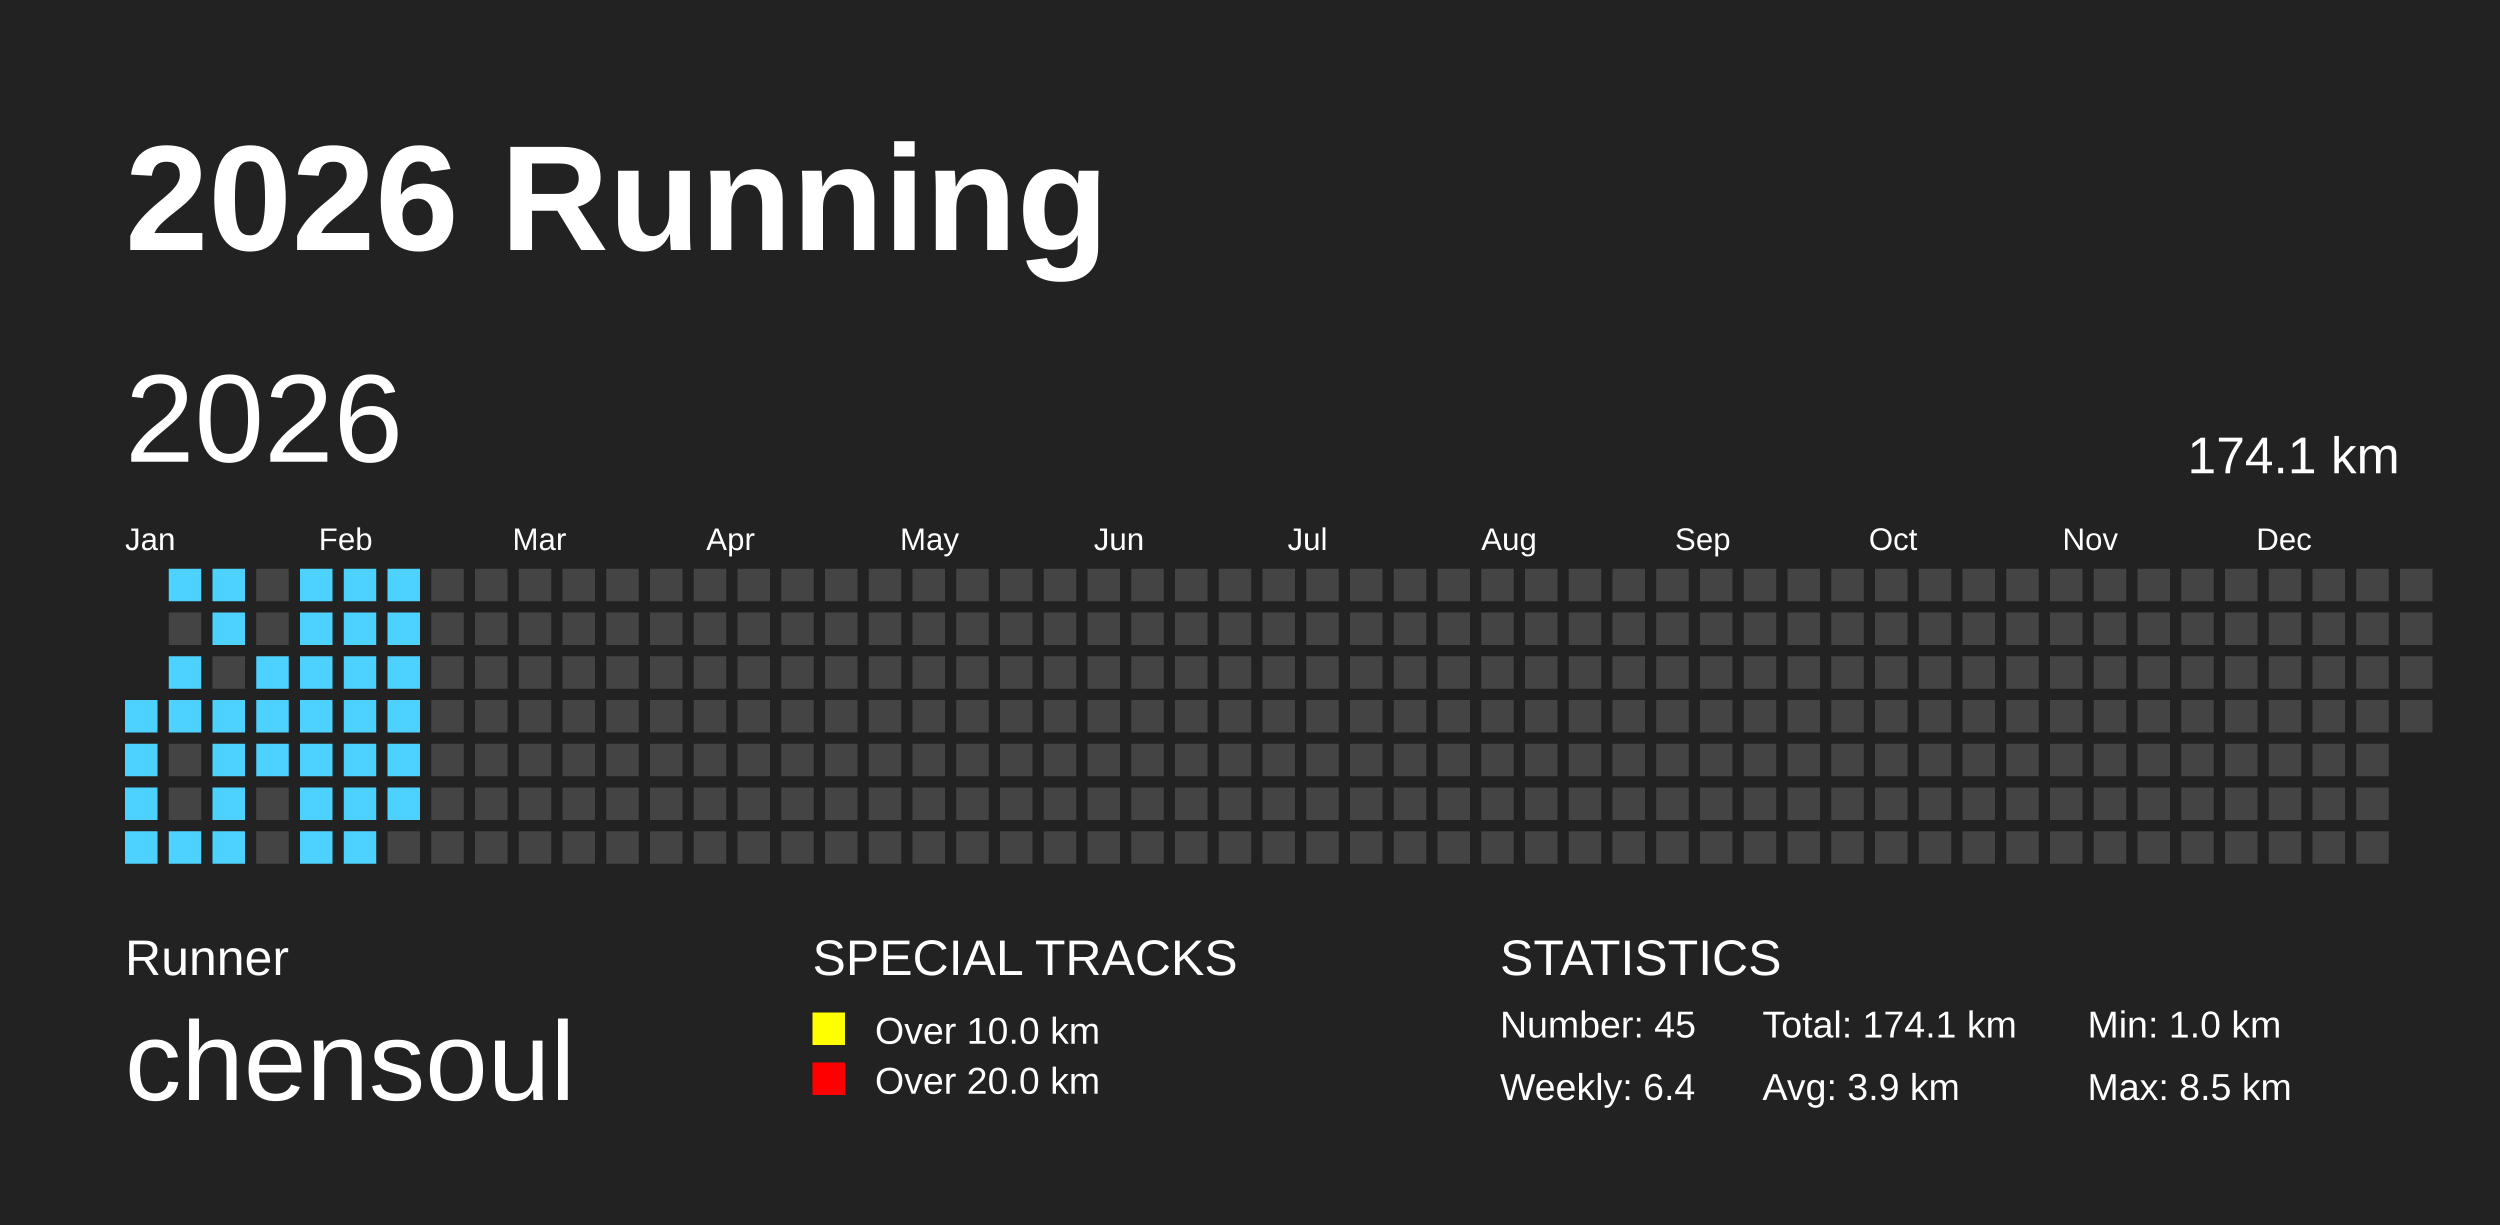
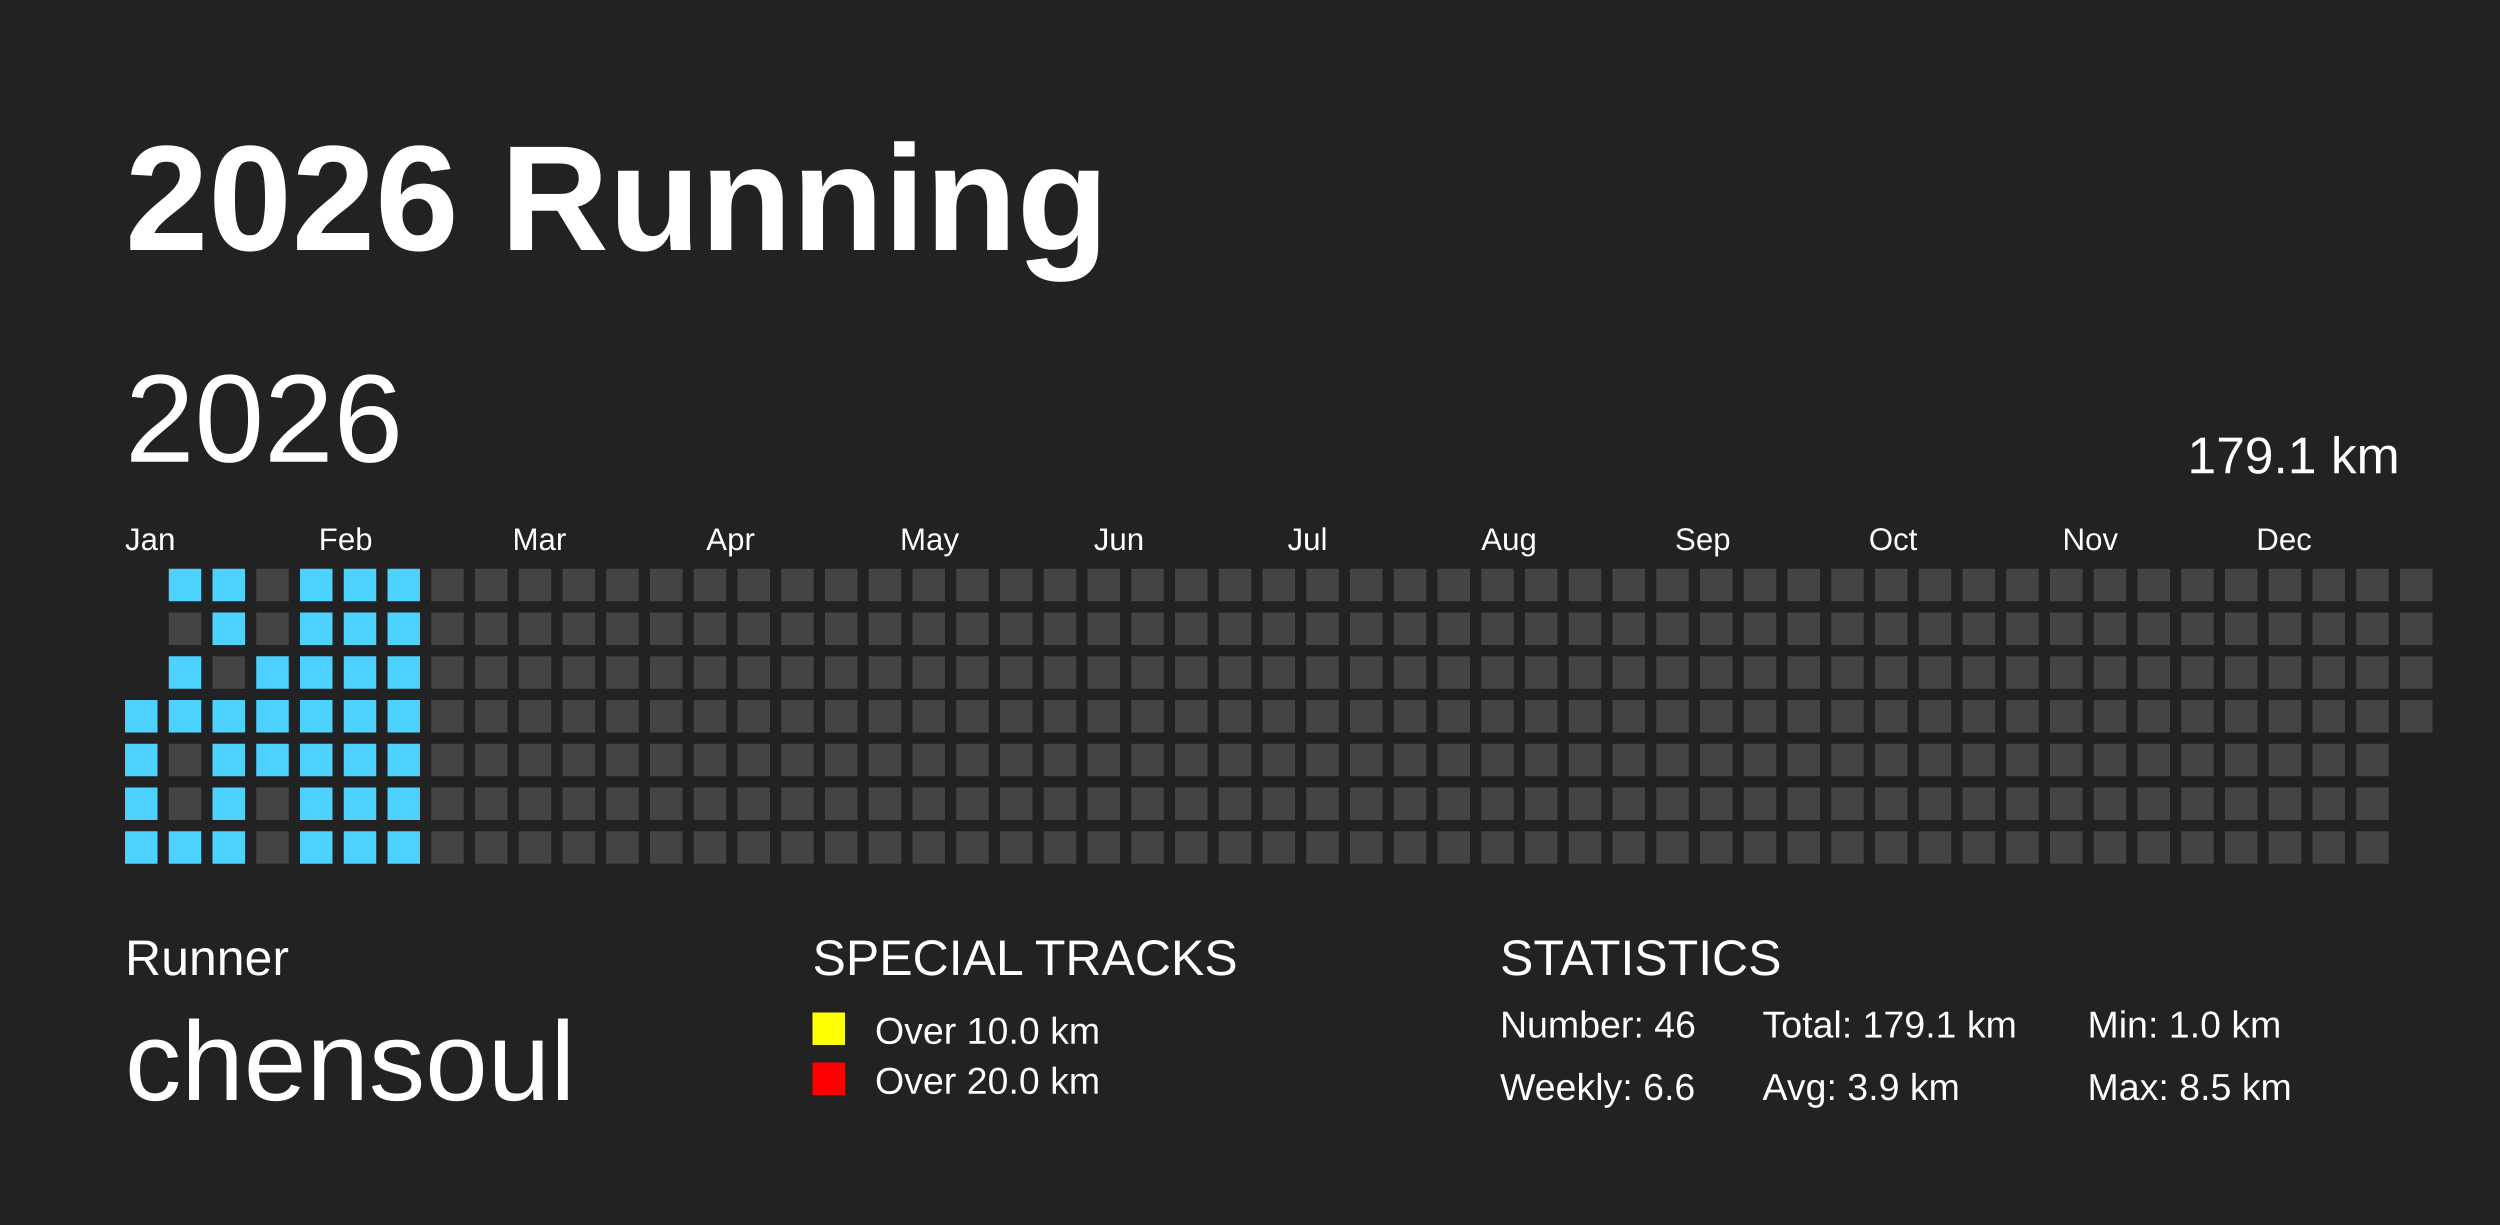
<svg xmlns="http://www.w3.org/2000/svg" baseProfile="full" height="98mm" version="1.1" viewBox="0,0,200,98" width="200mm">
  <defs />
  <rect fill="#222222" height="98" width="200" x="0" y="0" />
  <text fill="#FFFFFF" style="font-size:12px; font-family:Arial; font-weight:bold;" x="10" y="20">2026 Running</text>
  <text fill="#FFFFFF" style="font-size:4px; font-family:Arial" x="10" y="78">Runner</text>
  <text fill="#FFFFFF" style="font-size:9px; font-family:Arial" x="10" y="88">chensoul</text>
  <text fill="#FFFFFF" style="font-size:4px; font-family:Arial" x="65" y="78">SPECIAL TRACKS</text>
  <rect fill="yellow" height="2.6" width="2.6" x="65" y="81" />
  <text fill="#FFFFFF" style="font-size:3px; font-family:Arial" x="70" y="83.5">Over 10.0 km</text>
  <rect fill="red" height="2.6" width="2.6" x="65" y="85" />
  <text fill="#FFFFFF" style="font-size:3px; font-family:Arial" x="70" y="87.5">Over 20.0 km</text>
  <text fill="#FFFFFF" style="font-size:4px; font-family:Arial" x="120" y="78">STATISTICS</text>
-   <text fill="#FFFFFF" style="font-size:3px; font-family:Arial" x="120" y="83">Number: 45</text>
-   <text fill="#FFFFFF" style="font-size:3px; font-family:Arial" x="120" y="88">Weekly: 6.4</text>
-   <text fill="#FFFFFF" style="font-size:3px; font-family:Arial" x="141" y="83">Total: 174.1 km</text>
+   <text fill="#FFFFFF" style="font-size:3px; font-family:Arial" x="120" y="83">Number: 46</text>
+   <text fill="#FFFFFF" style="font-size:3px; font-family:Arial" x="120" y="88">Weekly: 6.6</text>
+   <text fill="#FFFFFF" style="font-size:3px; font-family:Arial" x="141" y="83">Total: 179.1 km</text>
  <text fill="#FFFFFF" style="font-size:3px; font-family:Arial" x="141" y="88">Avg: 3.9 km</text>
  <text fill="#FFFFFF" style="font-size:3px; font-family:Arial" x="167" y="83">Min: 1.0 km</text>
  <text fill="#FFFFFF" style="font-size:3px; font-family:Arial" x="167" y="88">Max: 8.5 km</text>
  <text dominant-baseline="hanging" fill="#FFFFFF" style="font-size:10.0px; font-family:Arial;" x="10" y="30">2026</text>
-   <text dominant-baseline="hanging" fill="#FFFFFF" style="font-size:4.125px; font-family:Arial;" x="175" y="35">174.1 km</text>
+   <text dominant-baseline="hanging" fill="#FFFFFF" style="font-size:4.125px; font-family:Arial;" x="175" y="35">179.1 km</text>
  <text fill="#FFFFFF" style="font-size:2.5px; font-family:Arial" x="10.0" y="44">Jan</text>
  <text fill="#FFFFFF" style="font-size:2.5px; font-family:Arial" x="25.5" y="44">Feb</text>
  <text fill="#FFFFFF" style="font-size:2.5px; font-family:Arial" x="41.0" y="44">Mar</text>
  <text fill="#FFFFFF" style="font-size:2.5px; font-family:Arial" x="56.5" y="44">Apr</text>
  <text fill="#FFFFFF" style="font-size:2.5px; font-family:Arial" x="72.0" y="44">May</text>
  <text fill="#FFFFFF" style="font-size:2.5px; font-family:Arial" x="87.5" y="44">Jun</text>
  <text fill="#FFFFFF" style="font-size:2.5px; font-family:Arial" x="103.0" y="44">Jul</text>
  <text fill="#FFFFFF" style="font-size:2.5px; font-family:Arial" x="118.5" y="44">Aug</text>
  <text fill="#FFFFFF" style="font-size:2.5px; font-family:Arial" x="134.0" y="44">Sep</text>
  <text fill="#FFFFFF" style="font-size:2.5px; font-family:Arial" x="149.5" y="44">Oct</text>
  <text fill="#FFFFFF" style="font-size:2.5px; font-family:Arial" x="165.0" y="44">Nov</text>
  <text fill="#FFFFFF" style="font-size:2.5px; font-family:Arial" x="180.5" y="44">Dec</text>
  <rect fill="#4DD2FF" height="2.6" width="2.6" x="10.0" y="56.0" />
  <rect fill="#4DD2FF" height="2.6" width="2.6" x="10.0" y="59.5" />
  <rect fill="#4DD2FF" height="2.6" width="2.6" x="10.0" y="63.0" />
  <rect fill="#4DD2FF" height="2.6" width="2.6" x="10.0" y="66.5" />
  <rect fill="#4DD2FF" height="2.6" width="2.6" x="13.5" y="45.5" />
  <rect fill="#444444" height="2.6" width="2.6" x="13.5" y="49.0" />
  <rect fill="#4DD2FF" height="2.6" width="2.6" x="13.5" y="52.5" />
  <rect fill="#4DD2FF" height="2.6" width="2.6" x="13.5" y="56.0" />
  <rect fill="#444444" height="2.6" width="2.6" x="13.5" y="59.5" />
  <rect fill="#444444" height="2.6" width="2.6" x="13.5" y="63.0" />
  <rect fill="#4DD2FF" height="2.6" width="2.6" x="13.5" y="66.5" />
  <rect fill="#4DD2FF" height="2.6" width="2.6" x="17.0" y="45.5" />
  <rect fill="#4DD2FF" height="2.6" width="2.6" x="17.0" y="49.0" />
  <rect fill="#444444" height="2.6" width="2.6" x="17.0" y="52.5" />
  <rect fill="#4DD2FF" height="2.6" width="2.6" x="17.0" y="56.0" />
  <rect fill="#4DD2FF" height="2.6" width="2.6" x="17.0" y="59.5" />
  <rect fill="#4DD2FF" height="2.6" width="2.6" x="17.0" y="63.0" />
  <rect fill="#4DD2FF" height="2.6" width="2.6" x="17.0" y="66.5" />
  <rect fill="#444444" height="2.6" width="2.6" x="20.5" y="45.5" />
  <rect fill="#444444" height="2.6" width="2.6" x="20.5" y="49.0" />
  <rect fill="#4DD2FF" height="2.6" width="2.6" x="20.5" y="52.5" />
  <rect fill="#4DD2FF" height="2.6" width="2.6" x="20.5" y="56.0" />
  <rect fill="#4DD2FF" height="2.6" width="2.6" x="20.5" y="59.5" />
  <rect fill="#444444" height="2.6" width="2.6" x="20.5" y="63.0" />
  <rect fill="#444444" height="2.6" width="2.6" x="20.5" y="66.5" />
  <rect fill="#4DD2FF" height="2.6" width="2.6" x="24.0" y="45.5" />
  <rect fill="#4DD2FF" height="2.6" width="2.6" x="24.0" y="49.0" />
  <rect fill="#4DD2FF" height="2.6" width="2.6" x="24.0" y="52.5" />
  <rect fill="#4DD2FF" height="2.6" width="2.6" x="24.0" y="56.0" />
  <rect fill="#4DD2FF" height="2.6" width="2.6" x="24.0" y="59.5" />
  <rect fill="#4DD2FF" height="2.6" width="2.6" x="24.0" y="63.0" />
  <rect fill="#4DD2FF" height="2.6" width="2.6" x="24.0" y="66.5" />
  <rect fill="#4DD2FF" height="2.6" width="2.6" x="27.5" y="45.5" />
  <rect fill="#4DD2FF" height="2.6" width="2.6" x="27.5" y="49.0" />
  <rect fill="#4DD2FF" height="2.6" width="2.6" x="27.5" y="52.5" />
  <rect fill="#4DD2FF" height="2.6" width="2.6" x="27.5" y="56.0" />
  <rect fill="#4DD2FF" height="2.6" width="2.6" x="27.5" y="59.5" />
  <rect fill="#4DD2FF" height="2.6" width="2.6" x="27.5" y="63.0" />
  <rect fill="#4DD2FF" height="2.6" width="2.6" x="27.5" y="66.5" />
  <rect fill="#4DD2FF" height="2.6" width="2.6" x="31.0" y="45.5" />
  <rect fill="#4DD2FF" height="2.6" width="2.6" x="31.0" y="49.0" />
  <rect fill="#4DD2FF" height="2.6" width="2.6" x="31.0" y="52.5" />
  <rect fill="#4DD2FF" height="2.6" width="2.6" x="31.0" y="56.0" />
  <rect fill="#4DD2FF" height="2.6" width="2.6" x="31.0" y="59.5" />
  <rect fill="#4DD2FF" height="2.6" width="2.6" x="31.0" y="63.0" />
-   <rect fill="#444444" height="2.6" width="2.6" x="31.0" y="66.5" />
+   <rect fill="#4DD2FF" height="2.6" width="2.6" x="31.0" y="66.5" />
  <rect fill="#444444" height="2.6" width="2.6" x="34.5" y="45.5" />
  <rect fill="#444444" height="2.6" width="2.6" x="34.5" y="49.0" />
  <rect fill="#444444" height="2.6" width="2.6" x="34.5" y="52.5" />
  <rect fill="#444444" height="2.6" width="2.6" x="34.5" y="56.0" />
  <rect fill="#444444" height="2.6" width="2.6" x="34.5" y="59.5" />
  <rect fill="#444444" height="2.6" width="2.6" x="34.5" y="63.0" />
  <rect fill="#444444" height="2.6" width="2.6" x="34.5" y="66.5" />
  <rect fill="#444444" height="2.6" width="2.6" x="38.0" y="45.5" />
  <rect fill="#444444" height="2.6" width="2.6" x="38.0" y="49.0" />
  <rect fill="#444444" height="2.6" width="2.6" x="38.0" y="52.5" />
  <rect fill="#444444" height="2.6" width="2.6" x="38.0" y="56.0" />
  <rect fill="#444444" height="2.6" width="2.6" x="38.0" y="59.5" />
  <rect fill="#444444" height="2.6" width="2.6" x="38.0" y="63.0" />
  <rect fill="#444444" height="2.6" width="2.6" x="38.0" y="66.5" />
  <rect fill="#444444" height="2.6" width="2.6" x="41.5" y="45.5" />
  <rect fill="#444444" height="2.6" width="2.6" x="41.5" y="49.0" />
  <rect fill="#444444" height="2.6" width="2.6" x="41.5" y="52.5" />
  <rect fill="#444444" height="2.6" width="2.6" x="41.5" y="56.0" />
  <rect fill="#444444" height="2.6" width="2.6" x="41.5" y="59.5" />
  <rect fill="#444444" height="2.6" width="2.6" x="41.5" y="63.0" />
  <rect fill="#444444" height="2.6" width="2.6" x="41.5" y="66.5" />
  <rect fill="#444444" height="2.6" width="2.6" x="45.0" y="45.5" />
  <rect fill="#444444" height="2.6" width="2.6" x="45.0" y="49.0" />
  <rect fill="#444444" height="2.6" width="2.6" x="45.0" y="52.5" />
  <rect fill="#444444" height="2.6" width="2.6" x="45.0" y="56.0" />
  <rect fill="#444444" height="2.6" width="2.6" x="45.0" y="59.5" />
  <rect fill="#444444" height="2.6" width="2.6" x="45.0" y="63.0" />
  <rect fill="#444444" height="2.6" width="2.6" x="45.0" y="66.5" />
  <rect fill="#444444" height="2.6" width="2.6" x="48.5" y="45.5" />
  <rect fill="#444444" height="2.6" width="2.6" x="48.5" y="49.0" />
  <rect fill="#444444" height="2.6" width="2.6" x="48.5" y="52.5" />
  <rect fill="#444444" height="2.6" width="2.6" x="48.5" y="56.0" />
  <rect fill="#444444" height="2.6" width="2.6" x="48.5" y="59.5" />
  <rect fill="#444444" height="2.6" width="2.6" x="48.5" y="63.0" />
  <rect fill="#444444" height="2.6" width="2.6" x="48.5" y="66.5" />
  <rect fill="#444444" height="2.6" width="2.6" x="52.0" y="45.5" />
  <rect fill="#444444" height="2.6" width="2.6" x="52.0" y="49.0" />
  <rect fill="#444444" height="2.6" width="2.6" x="52.0" y="52.5" />
  <rect fill="#444444" height="2.6" width="2.6" x="52.0" y="56.0" />
  <rect fill="#444444" height="2.6" width="2.6" x="52.0" y="59.5" />
  <rect fill="#444444" height="2.6" width="2.6" x="52.0" y="63.0" />
  <rect fill="#444444" height="2.6" width="2.6" x="52.0" y="66.5" />
  <rect fill="#444444" height="2.6" width="2.6" x="55.5" y="45.5" />
  <rect fill="#444444" height="2.6" width="2.6" x="55.5" y="49.0" />
  <rect fill="#444444" height="2.6" width="2.6" x="55.5" y="52.5" />
  <rect fill="#444444" height="2.6" width="2.6" x="55.5" y="56.0" />
  <rect fill="#444444" height="2.6" width="2.6" x="55.5" y="59.5" />
  <rect fill="#444444" height="2.6" width="2.6" x="55.5" y="63.0" />
  <rect fill="#444444" height="2.6" width="2.6" x="55.5" y="66.5" />
  <rect fill="#444444" height="2.6" width="2.6" x="59.0" y="45.5" />
  <rect fill="#444444" height="2.6" width="2.6" x="59.0" y="49.0" />
  <rect fill="#444444" height="2.6" width="2.6" x="59.0" y="52.5" />
  <rect fill="#444444" height="2.6" width="2.6" x="59.0" y="56.0" />
  <rect fill="#444444" height="2.6" width="2.6" x="59.0" y="59.5" />
  <rect fill="#444444" height="2.6" width="2.6" x="59.0" y="63.0" />
  <rect fill="#444444" height="2.6" width="2.6" x="59.0" y="66.5" />
  <rect fill="#444444" height="2.6" width="2.6" x="62.5" y="45.5" />
  <rect fill="#444444" height="2.6" width="2.6" x="62.5" y="49.0" />
  <rect fill="#444444" height="2.6" width="2.6" x="62.5" y="52.5" />
  <rect fill="#444444" height="2.6" width="2.6" x="62.5" y="56.0" />
  <rect fill="#444444" height="2.6" width="2.6" x="62.5" y="59.5" />
  <rect fill="#444444" height="2.6" width="2.6" x="62.5" y="63.0" />
  <rect fill="#444444" height="2.6" width="2.6" x="62.5" y="66.5" />
  <rect fill="#444444" height="2.6" width="2.6" x="66.0" y="45.5" />
  <rect fill="#444444" height="2.6" width="2.6" x="66.0" y="49.0" />
  <rect fill="#444444" height="2.6" width="2.6" x="66.0" y="52.5" />
  <rect fill="#444444" height="2.6" width="2.6" x="66.0" y="56.0" />
  <rect fill="#444444" height="2.6" width="2.6" x="66.0" y="59.5" />
  <rect fill="#444444" height="2.6" width="2.6" x="66.0" y="63.0" />
  <rect fill="#444444" height="2.6" width="2.6" x="66.0" y="66.5" />
  <rect fill="#444444" height="2.6" width="2.6" x="69.5" y="45.5" />
  <rect fill="#444444" height="2.6" width="2.6" x="69.5" y="49.0" />
  <rect fill="#444444" height="2.6" width="2.6" x="69.5" y="52.5" />
  <rect fill="#444444" height="2.6" width="2.6" x="69.5" y="56.0" />
  <rect fill="#444444" height="2.6" width="2.6" x="69.5" y="59.5" />
  <rect fill="#444444" height="2.6" width="2.6" x="69.5" y="63.0" />
  <rect fill="#444444" height="2.6" width="2.6" x="69.5" y="66.5" />
  <rect fill="#444444" height="2.6" width="2.6" x="73.0" y="45.5" />
  <rect fill="#444444" height="2.6" width="2.6" x="73.0" y="49.0" />
  <rect fill="#444444" height="2.6" width="2.6" x="73.0" y="52.5" />
  <rect fill="#444444" height="2.6" width="2.6" x="73.0" y="56.0" />
  <rect fill="#444444" height="2.6" width="2.6" x="73.0" y="59.5" />
  <rect fill="#444444" height="2.6" width="2.6" x="73.0" y="63.0" />
  <rect fill="#444444" height="2.6" width="2.6" x="73.0" y="66.5" />
  <rect fill="#444444" height="2.6" width="2.6" x="76.5" y="45.5" />
  <rect fill="#444444" height="2.6" width="2.6" x="76.5" y="49.0" />
  <rect fill="#444444" height="2.6" width="2.6" x="76.5" y="52.5" />
  <rect fill="#444444" height="2.6" width="2.6" x="76.5" y="56.0" />
  <rect fill="#444444" height="2.6" width="2.6" x="76.5" y="59.5" />
  <rect fill="#444444" height="2.6" width="2.6" x="76.5" y="63.0" />
  <rect fill="#444444" height="2.6" width="2.6" x="76.5" y="66.5" />
  <rect fill="#444444" height="2.6" width="2.6" x="80.0" y="45.5" />
  <rect fill="#444444" height="2.6" width="2.6" x="80.0" y="49.0" />
  <rect fill="#444444" height="2.6" width="2.6" x="80.0" y="52.5" />
  <rect fill="#444444" height="2.6" width="2.6" x="80.0" y="56.0" />
  <rect fill="#444444" height="2.6" width="2.6" x="80.0" y="59.5" />
  <rect fill="#444444" height="2.6" width="2.6" x="80.0" y="63.0" />
  <rect fill="#444444" height="2.6" width="2.6" x="80.0" y="66.5" />
  <rect fill="#444444" height="2.6" width="2.6" x="83.5" y="45.5" />
  <rect fill="#444444" height="2.6" width="2.6" x="83.5" y="49.0" />
  <rect fill="#444444" height="2.6" width="2.6" x="83.5" y="52.5" />
  <rect fill="#444444" height="2.6" width="2.6" x="83.5" y="56.0" />
  <rect fill="#444444" height="2.6" width="2.6" x="83.5" y="59.5" />
  <rect fill="#444444" height="2.6" width="2.6" x="83.5" y="63.0" />
  <rect fill="#444444" height="2.6" width="2.6" x="83.5" y="66.5" />
  <rect fill="#444444" height="2.6" width="2.6" x="87.0" y="45.5" />
  <rect fill="#444444" height="2.6" width="2.6" x="87.0" y="49.0" />
  <rect fill="#444444" height="2.6" width="2.6" x="87.0" y="52.5" />
  <rect fill="#444444" height="2.6" width="2.6" x="87.0" y="56.0" />
  <rect fill="#444444" height="2.6" width="2.6" x="87.0" y="59.5" />
  <rect fill="#444444" height="2.6" width="2.6" x="87.0" y="63.0" />
  <rect fill="#444444" height="2.6" width="2.6" x="87.0" y="66.5" />
  <rect fill="#444444" height="2.6" width="2.6" x="90.5" y="45.5" />
  <rect fill="#444444" height="2.6" width="2.6" x="90.5" y="49.0" />
  <rect fill="#444444" height="2.6" width="2.6" x="90.5" y="52.5" />
  <rect fill="#444444" height="2.6" width="2.6" x="90.5" y="56.0" />
  <rect fill="#444444" height="2.6" width="2.6" x="90.5" y="59.5" />
  <rect fill="#444444" height="2.6" width="2.6" x="90.5" y="63.0" />
  <rect fill="#444444" height="2.6" width="2.6" x="90.5" y="66.5" />
  <rect fill="#444444" height="2.6" width="2.6" x="94.0" y="45.5" />
  <rect fill="#444444" height="2.6" width="2.6" x="94.0" y="49.0" />
  <rect fill="#444444" height="2.6" width="2.6" x="94.0" y="52.5" />
  <rect fill="#444444" height="2.6" width="2.6" x="94.0" y="56.0" />
  <rect fill="#444444" height="2.6" width="2.6" x="94.0" y="59.5" />
  <rect fill="#444444" height="2.6" width="2.6" x="94.0" y="63.0" />
  <rect fill="#444444" height="2.6" width="2.6" x="94.0" y="66.5" />
  <rect fill="#444444" height="2.6" width="2.6" x="97.5" y="45.5" />
  <rect fill="#444444" height="2.6" width="2.6" x="97.5" y="49.0" />
  <rect fill="#444444" height="2.6" width="2.6" x="97.5" y="52.5" />
  <rect fill="#444444" height="2.6" width="2.6" x="97.5" y="56.0" />
  <rect fill="#444444" height="2.6" width="2.6" x="97.5" y="59.5" />
  <rect fill="#444444" height="2.6" width="2.6" x="97.5" y="63.0" />
  <rect fill="#444444" height="2.6" width="2.6" x="97.5" y="66.5" />
  <rect fill="#444444" height="2.6" width="2.6" x="101.0" y="45.5" />
  <rect fill="#444444" height="2.6" width="2.6" x="101.0" y="49.0" />
  <rect fill="#444444" height="2.6" width="2.6" x="101.0" y="52.5" />
  <rect fill="#444444" height="2.6" width="2.6" x="101.0" y="56.0" />
  <rect fill="#444444" height="2.6" width="2.6" x="101.0" y="59.5" />
  <rect fill="#444444" height="2.6" width="2.6" x="101.0" y="63.0" />
  <rect fill="#444444" height="2.6" width="2.6" x="101.0" y="66.5" />
  <rect fill="#444444" height="2.6" width="2.6" x="104.5" y="45.5" />
  <rect fill="#444444" height="2.6" width="2.6" x="104.5" y="49.0" />
  <rect fill="#444444" height="2.6" width="2.6" x="104.5" y="52.5" />
  <rect fill="#444444" height="2.6" width="2.6" x="104.5" y="56.0" />
  <rect fill="#444444" height="2.6" width="2.6" x="104.5" y="59.5" />
  <rect fill="#444444" height="2.6" width="2.6" x="104.5" y="63.0" />
  <rect fill="#444444" height="2.6" width="2.6" x="104.5" y="66.5" />
  <rect fill="#444444" height="2.6" width="2.6" x="108.0" y="45.5" />
  <rect fill="#444444" height="2.6" width="2.6" x="108.0" y="49.0" />
  <rect fill="#444444" height="2.6" width="2.6" x="108.0" y="52.5" />
  <rect fill="#444444" height="2.6" width="2.6" x="108.0" y="56.0" />
  <rect fill="#444444" height="2.6" width="2.6" x="108.0" y="59.5" />
  <rect fill="#444444" height="2.6" width="2.6" x="108.0" y="63.0" />
  <rect fill="#444444" height="2.6" width="2.6" x="108.0" y="66.5" />
  <rect fill="#444444" height="2.6" width="2.6" x="111.5" y="45.5" />
  <rect fill="#444444" height="2.6" width="2.6" x="111.5" y="49.0" />
  <rect fill="#444444" height="2.6" width="2.6" x="111.5" y="52.5" />
  <rect fill="#444444" height="2.6" width="2.6" x="111.5" y="56.0" />
  <rect fill="#444444" height="2.6" width="2.6" x="111.5" y="59.5" />
  <rect fill="#444444" height="2.6" width="2.6" x="111.5" y="63.0" />
  <rect fill="#444444" height="2.6" width="2.6" x="111.5" y="66.5" />
  <rect fill="#444444" height="2.6" width="2.6" x="115.0" y="45.5" />
  <rect fill="#444444" height="2.6" width="2.6" x="115.0" y="49.0" />
  <rect fill="#444444" height="2.6" width="2.6" x="115.0" y="52.5" />
  <rect fill="#444444" height="2.6" width="2.6" x="115.0" y="56.0" />
  <rect fill="#444444" height="2.6" width="2.6" x="115.0" y="59.5" />
  <rect fill="#444444" height="2.6" width="2.6" x="115.0" y="63.0" />
  <rect fill="#444444" height="2.6" width="2.6" x="115.0" y="66.5" />
  <rect fill="#444444" height="2.6" width="2.6" x="118.5" y="45.5" />
  <rect fill="#444444" height="2.6" width="2.6" x="118.5" y="49.0" />
  <rect fill="#444444" height="2.6" width="2.6" x="118.5" y="52.5" />
  <rect fill="#444444" height="2.6" width="2.6" x="118.5" y="56.0" />
  <rect fill="#444444" height="2.6" width="2.6" x="118.5" y="59.5" />
  <rect fill="#444444" height="2.6" width="2.6" x="118.5" y="63.0" />
  <rect fill="#444444" height="2.6" width="2.6" x="118.5" y="66.5" />
  <rect fill="#444444" height="2.6" width="2.6" x="122.0" y="45.5" />
  <rect fill="#444444" height="2.6" width="2.6" x="122.0" y="49.0" />
  <rect fill="#444444" height="2.6" width="2.6" x="122.0" y="52.5" />
  <rect fill="#444444" height="2.6" width="2.6" x="122.0" y="56.0" />
  <rect fill="#444444" height="2.6" width="2.6" x="122.0" y="59.5" />
  <rect fill="#444444" height="2.6" width="2.6" x="122.0" y="63.0" />
  <rect fill="#444444" height="2.6" width="2.6" x="122.0" y="66.5" />
  <rect fill="#444444" height="2.6" width="2.6" x="125.5" y="45.5" />
  <rect fill="#444444" height="2.6" width="2.6" x="125.5" y="49.0" />
  <rect fill="#444444" height="2.6" width="2.6" x="125.5" y="52.5" />
  <rect fill="#444444" height="2.6" width="2.6" x="125.5" y="56.0" />
  <rect fill="#444444" height="2.6" width="2.6" x="125.5" y="59.5" />
  <rect fill="#444444" height="2.6" width="2.6" x="125.5" y="63.0" />
  <rect fill="#444444" height="2.6" width="2.6" x="125.5" y="66.5" />
  <rect fill="#444444" height="2.6" width="2.6" x="129.0" y="45.5" />
  <rect fill="#444444" height="2.6" width="2.6" x="129.0" y="49.0" />
  <rect fill="#444444" height="2.6" width="2.6" x="129.0" y="52.5" />
  <rect fill="#444444" height="2.6" width="2.6" x="129.0" y="56.0" />
  <rect fill="#444444" height="2.6" width="2.6" x="129.0" y="59.5" />
  <rect fill="#444444" height="2.6" width="2.6" x="129.0" y="63.0" />
  <rect fill="#444444" height="2.6" width="2.6" x="129.0" y="66.5" />
  <rect fill="#444444" height="2.6" width="2.6" x="132.5" y="45.5" />
  <rect fill="#444444" height="2.6" width="2.6" x="132.5" y="49.0" />
  <rect fill="#444444" height="2.6" width="2.6" x="132.5" y="52.5" />
  <rect fill="#444444" height="2.6" width="2.6" x="132.5" y="56.0" />
  <rect fill="#444444" height="2.6" width="2.6" x="132.5" y="59.5" />
  <rect fill="#444444" height="2.6" width="2.6" x="132.5" y="63.0" />
  <rect fill="#444444" height="2.6" width="2.6" x="132.5" y="66.5" />
  <rect fill="#444444" height="2.6" width="2.6" x="136.0" y="45.5" />
  <rect fill="#444444" height="2.6" width="2.6" x="136.0" y="49.0" />
  <rect fill="#444444" height="2.6" width="2.6" x="136.0" y="52.5" />
  <rect fill="#444444" height="2.6" width="2.6" x="136.0" y="56.0" />
  <rect fill="#444444" height="2.6" width="2.6" x="136.0" y="59.5" />
  <rect fill="#444444" height="2.6" width="2.6" x="136.0" y="63.0" />
  <rect fill="#444444" height="2.6" width="2.6" x="136.0" y="66.5" />
  <rect fill="#444444" height="2.6" width="2.6" x="139.5" y="45.5" />
  <rect fill="#444444" height="2.6" width="2.6" x="139.5" y="49.0" />
  <rect fill="#444444" height="2.6" width="2.6" x="139.5" y="52.5" />
  <rect fill="#444444" height="2.6" width="2.6" x="139.5" y="56.0" />
  <rect fill="#444444" height="2.6" width="2.6" x="139.5" y="59.5" />
  <rect fill="#444444" height="2.6" width="2.6" x="139.5" y="63.0" />
  <rect fill="#444444" height="2.6" width="2.6" x="139.5" y="66.5" />
  <rect fill="#444444" height="2.6" width="2.6" x="143.0" y="45.5" />
  <rect fill="#444444" height="2.6" width="2.6" x="143.0" y="49.0" />
  <rect fill="#444444" height="2.6" width="2.6" x="143.0" y="52.5" />
  <rect fill="#444444" height="2.6" width="2.6" x="143.0" y="56.0" />
  <rect fill="#444444" height="2.6" width="2.6" x="143.0" y="59.5" />
  <rect fill="#444444" height="2.6" width="2.6" x="143.0" y="63.0" />
  <rect fill="#444444" height="2.6" width="2.6" x="143.0" y="66.5" />
  <rect fill="#444444" height="2.6" width="2.6" x="146.5" y="45.5" />
  <rect fill="#444444" height="2.6" width="2.6" x="146.5" y="49.0" />
  <rect fill="#444444" height="2.6" width="2.6" x="146.5" y="52.5" />
  <rect fill="#444444" height="2.6" width="2.6" x="146.5" y="56.0" />
  <rect fill="#444444" height="2.6" width="2.6" x="146.5" y="59.5" />
  <rect fill="#444444" height="2.6" width="2.6" x="146.5" y="63.0" />
  <rect fill="#444444" height="2.6" width="2.6" x="146.5" y="66.5" />
  <rect fill="#444444" height="2.6" width="2.6" x="150.0" y="45.5" />
  <rect fill="#444444" height="2.6" width="2.6" x="150.0" y="49.0" />
  <rect fill="#444444" height="2.6" width="2.6" x="150.0" y="52.5" />
  <rect fill="#444444" height="2.6" width="2.6" x="150.0" y="56.0" />
  <rect fill="#444444" height="2.6" width="2.6" x="150.0" y="59.5" />
  <rect fill="#444444" height="2.6" width="2.6" x="150.0" y="63.0" />
  <rect fill="#444444" height="2.6" width="2.6" x="150.0" y="66.5" />
  <rect fill="#444444" height="2.6" width="2.6" x="153.5" y="45.5" />
  <rect fill="#444444" height="2.6" width="2.6" x="153.5" y="49.0" />
  <rect fill="#444444" height="2.6" width="2.6" x="153.5" y="52.5" />
  <rect fill="#444444" height="2.6" width="2.6" x="153.5" y="56.0" />
  <rect fill="#444444" height="2.6" width="2.6" x="153.5" y="59.5" />
  <rect fill="#444444" height="2.6" width="2.6" x="153.5" y="63.0" />
  <rect fill="#444444" height="2.6" width="2.6" x="153.5" y="66.5" />
  <rect fill="#444444" height="2.6" width="2.6" x="157.0" y="45.5" />
  <rect fill="#444444" height="2.6" width="2.6" x="157.0" y="49.0" />
  <rect fill="#444444" height="2.6" width="2.6" x="157.0" y="52.5" />
  <rect fill="#444444" height="2.6" width="2.6" x="157.0" y="56.0" />
  <rect fill="#444444" height="2.6" width="2.6" x="157.0" y="59.5" />
  <rect fill="#444444" height="2.6" width="2.6" x="157.0" y="63.0" />
  <rect fill="#444444" height="2.6" width="2.6" x="157.0" y="66.5" />
  <rect fill="#444444" height="2.6" width="2.6" x="160.5" y="45.5" />
  <rect fill="#444444" height="2.6" width="2.6" x="160.5" y="49.0" />
  <rect fill="#444444" height="2.6" width="2.6" x="160.5" y="52.5" />
  <rect fill="#444444" height="2.6" width="2.6" x="160.5" y="56.0" />
  <rect fill="#444444" height="2.6" width="2.6" x="160.5" y="59.5" />
  <rect fill="#444444" height="2.6" width="2.6" x="160.5" y="63.0" />
  <rect fill="#444444" height="2.6" width="2.6" x="160.5" y="66.5" />
  <rect fill="#444444" height="2.6" width="2.6" x="164.0" y="45.5" />
  <rect fill="#444444" height="2.6" width="2.6" x="164.0" y="49.0" />
  <rect fill="#444444" height="2.6" width="2.6" x="164.0" y="52.5" />
  <rect fill="#444444" height="2.6" width="2.6" x="164.0" y="56.0" />
  <rect fill="#444444" height="2.6" width="2.6" x="164.0" y="59.5" />
  <rect fill="#444444" height="2.6" width="2.6" x="164.0" y="63.0" />
  <rect fill="#444444" height="2.6" width="2.6" x="164.0" y="66.5" />
  <rect fill="#444444" height="2.6" width="2.6" x="167.5" y="45.5" />
  <rect fill="#444444" height="2.6" width="2.6" x="167.5" y="49.0" />
  <rect fill="#444444" height="2.6" width="2.6" x="167.5" y="52.5" />
  <rect fill="#444444" height="2.6" width="2.6" x="167.5" y="56.0" />
  <rect fill="#444444" height="2.6" width="2.6" x="167.5" y="59.5" />
  <rect fill="#444444" height="2.6" width="2.6" x="167.5" y="63.0" />
  <rect fill="#444444" height="2.6" width="2.6" x="167.5" y="66.5" />
  <rect fill="#444444" height="2.6" width="2.6" x="171.0" y="45.5" />
  <rect fill="#444444" height="2.6" width="2.6" x="171.0" y="49.0" />
  <rect fill="#444444" height="2.6" width="2.6" x="171.0" y="52.5" />
  <rect fill="#444444" height="2.6" width="2.6" x="171.0" y="56.0" />
  <rect fill="#444444" height="2.6" width="2.6" x="171.0" y="59.5" />
  <rect fill="#444444" height="2.6" width="2.6" x="171.0" y="63.0" />
  <rect fill="#444444" height="2.6" width="2.6" x="171.0" y="66.5" />
  <rect fill="#444444" height="2.6" width="2.6" x="174.5" y="45.5" />
  <rect fill="#444444" height="2.6" width="2.6" x="174.5" y="49.0" />
  <rect fill="#444444" height="2.6" width="2.6" x="174.5" y="52.5" />
  <rect fill="#444444" height="2.6" width="2.6" x="174.5" y="56.0" />
  <rect fill="#444444" height="2.6" width="2.6" x="174.5" y="59.5" />
  <rect fill="#444444" height="2.6" width="2.6" x="174.5" y="63.0" />
  <rect fill="#444444" height="2.6" width="2.6" x="174.5" y="66.5" />
  <rect fill="#444444" height="2.6" width="2.6" x="178.0" y="45.5" />
  <rect fill="#444444" height="2.6" width="2.6" x="178.0" y="49.0" />
  <rect fill="#444444" height="2.6" width="2.6" x="178.0" y="52.5" />
  <rect fill="#444444" height="2.6" width="2.6" x="178.0" y="56.0" />
  <rect fill="#444444" height="2.6" width="2.6" x="178.0" y="59.5" />
  <rect fill="#444444" height="2.6" width="2.6" x="178.0" y="63.0" />
  <rect fill="#444444" height="2.6" width="2.6" x="178.0" y="66.5" />
  <rect fill="#444444" height="2.6" width="2.6" x="181.5" y="45.5" />
  <rect fill="#444444" height="2.6" width="2.6" x="181.5" y="49.0" />
  <rect fill="#444444" height="2.6" width="2.6" x="181.5" y="52.5" />
  <rect fill="#444444" height="2.6" width="2.6" x="181.5" y="56.0" />
  <rect fill="#444444" height="2.6" width="2.6" x="181.5" y="59.5" />
  <rect fill="#444444" height="2.6" width="2.6" x="181.5" y="63.0" />
  <rect fill="#444444" height="2.6" width="2.6" x="181.5" y="66.5" />
  <rect fill="#444444" height="2.6" width="2.6" x="185.0" y="45.5" />
  <rect fill="#444444" height="2.6" width="2.6" x="185.0" y="49.0" />
  <rect fill="#444444" height="2.6" width="2.6" x="185.0" y="52.5" />
  <rect fill="#444444" height="2.6" width="2.6" x="185.0" y="56.0" />
  <rect fill="#444444" height="2.6" width="2.6" x="185.0" y="59.5" />
  <rect fill="#444444" height="2.6" width="2.6" x="185.0" y="63.0" />
  <rect fill="#444444" height="2.6" width="2.6" x="185.0" y="66.5" />
  <rect fill="#444444" height="2.6" width="2.6" x="188.5" y="45.5" />
  <rect fill="#444444" height="2.6" width="2.6" x="188.5" y="49.0" />
  <rect fill="#444444" height="2.6" width="2.6" x="188.5" y="52.5" />
  <rect fill="#444444" height="2.6" width="2.6" x="188.5" y="56.0" />
  <rect fill="#444444" height="2.6" width="2.6" x="188.5" y="59.5" />
  <rect fill="#444444" height="2.6" width="2.6" x="188.5" y="63.0" />
  <rect fill="#444444" height="2.6" width="2.6" x="188.5" y="66.5" />
  <rect fill="#444444" height="2.6" width="2.6" x="192.0" y="45.5" />
  <rect fill="#444444" height="2.6" width="2.6" x="192.0" y="49.0" />
  <rect fill="#444444" height="2.6" width="2.6" x="192.0" y="52.5" />
  <rect fill="#444444" height="2.6" width="2.6" x="192.0" y="56.0" />
</svg>
